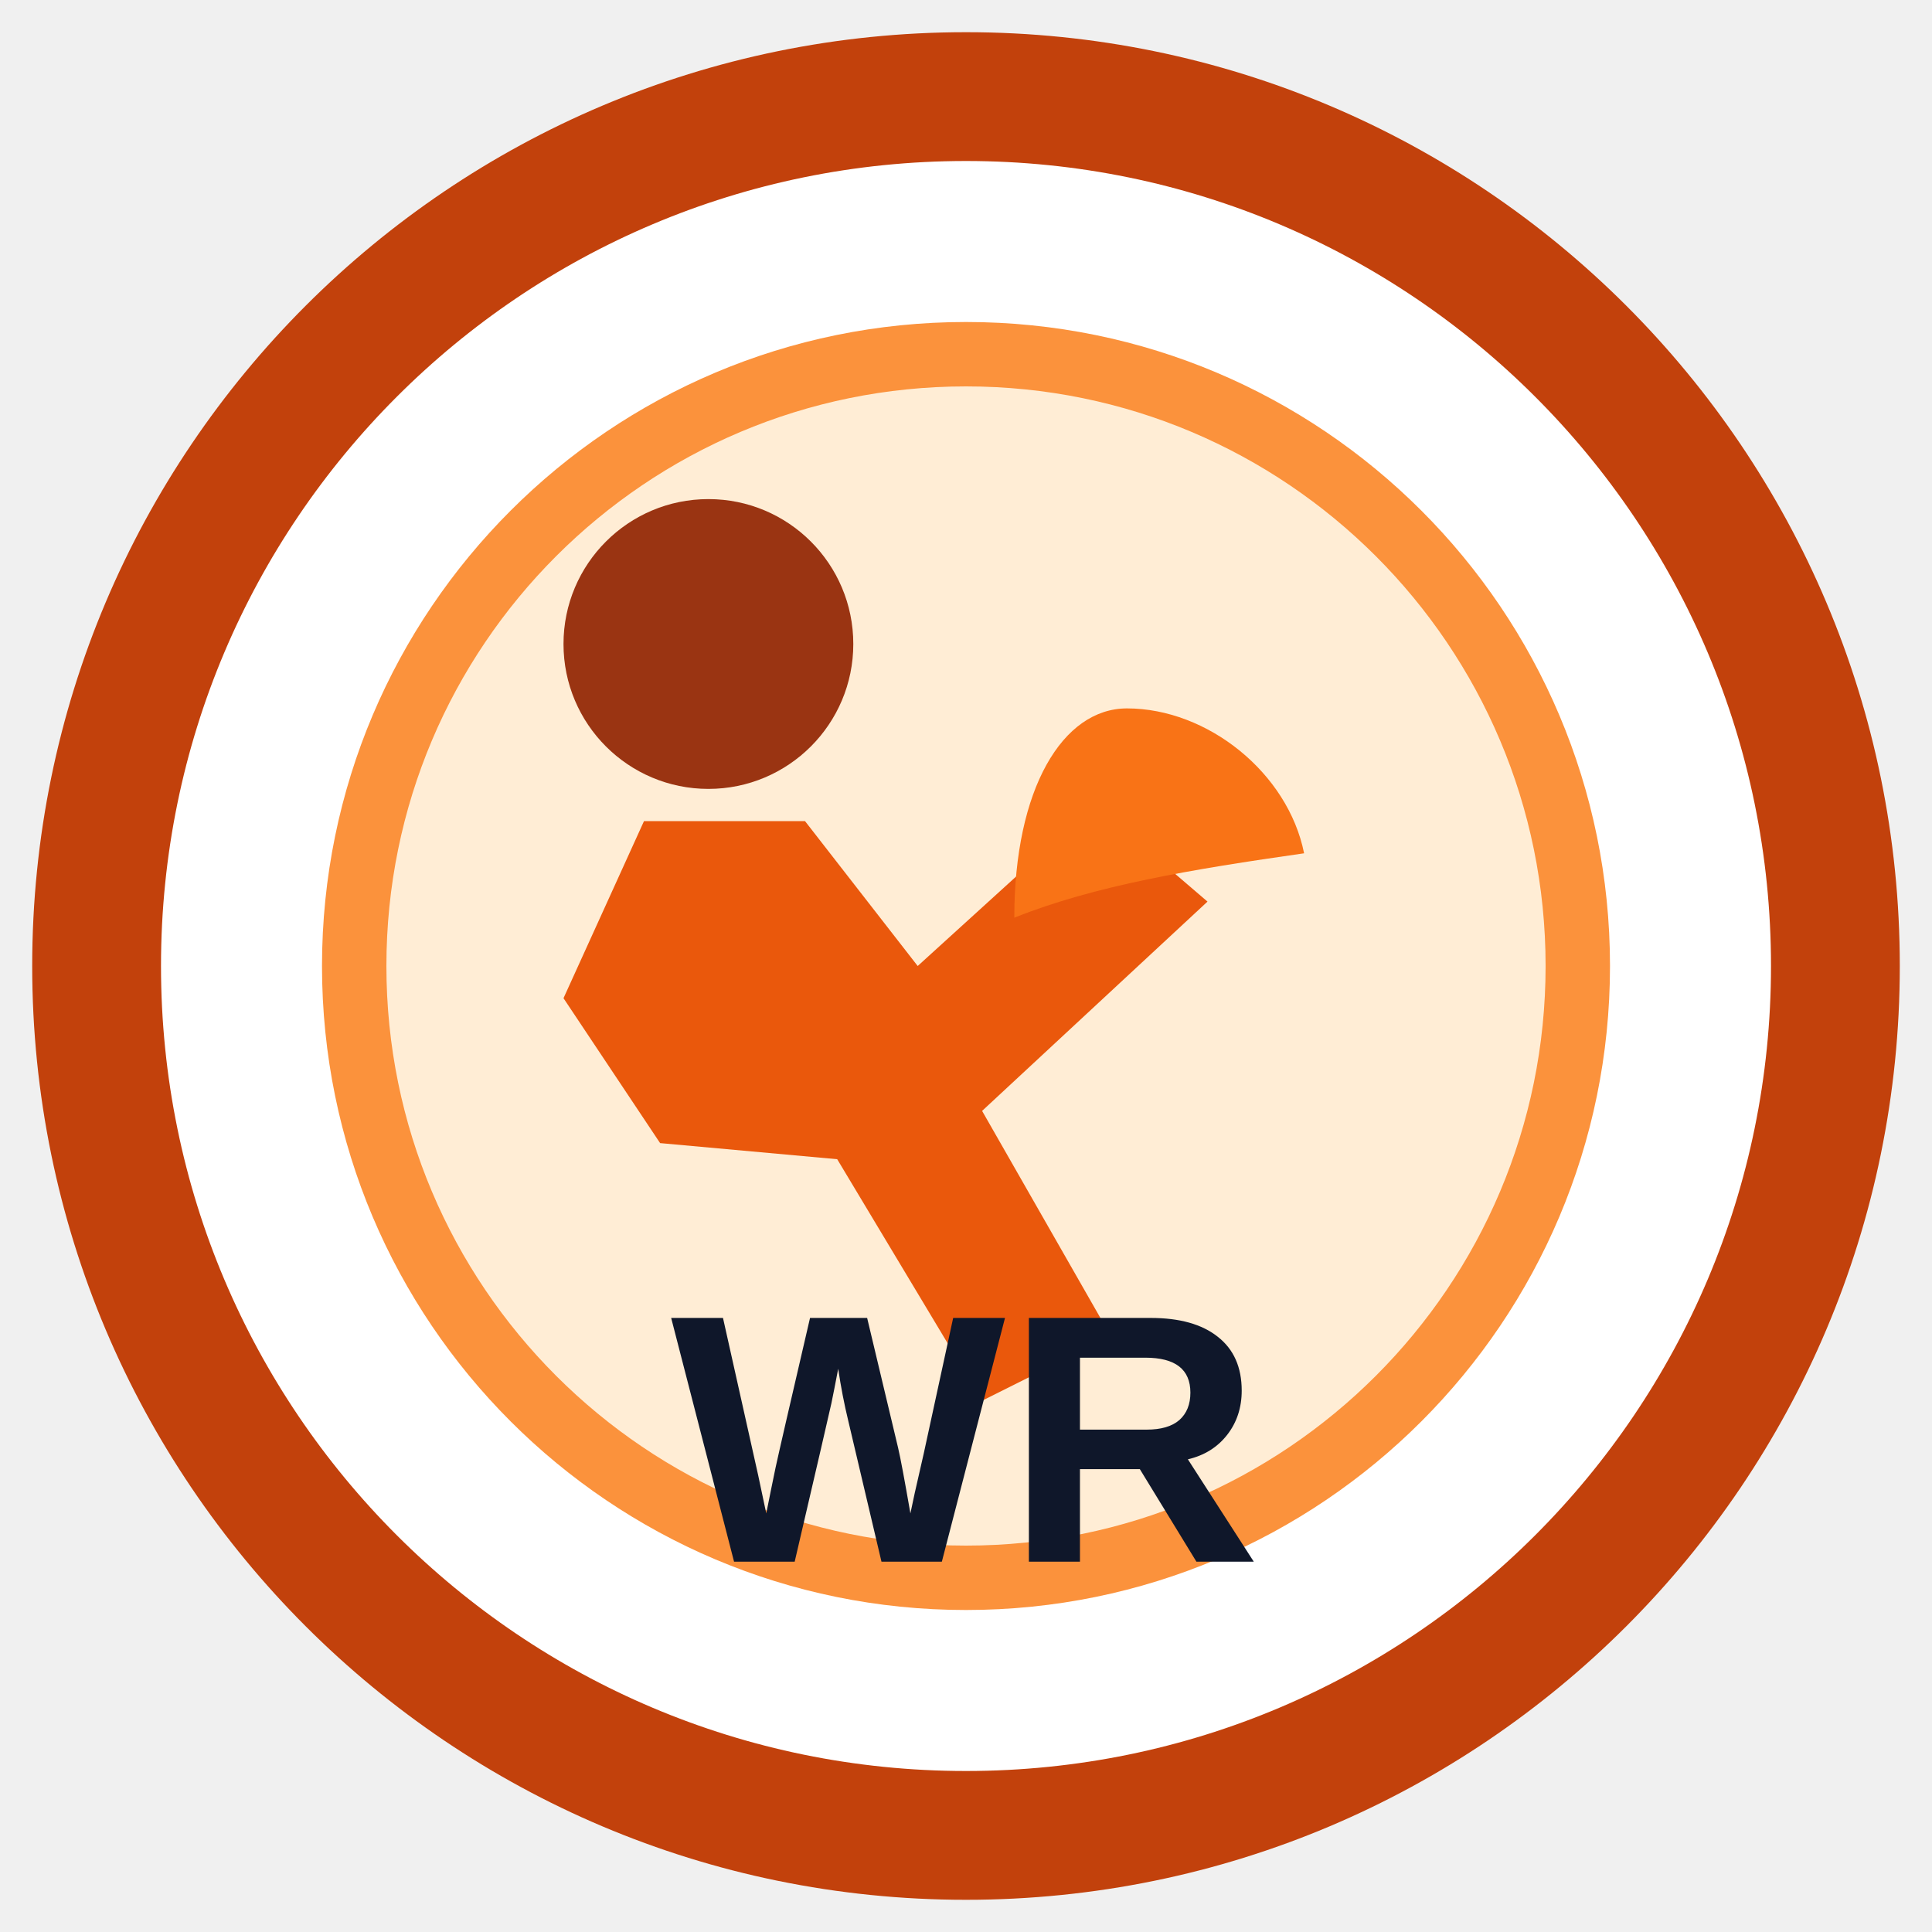
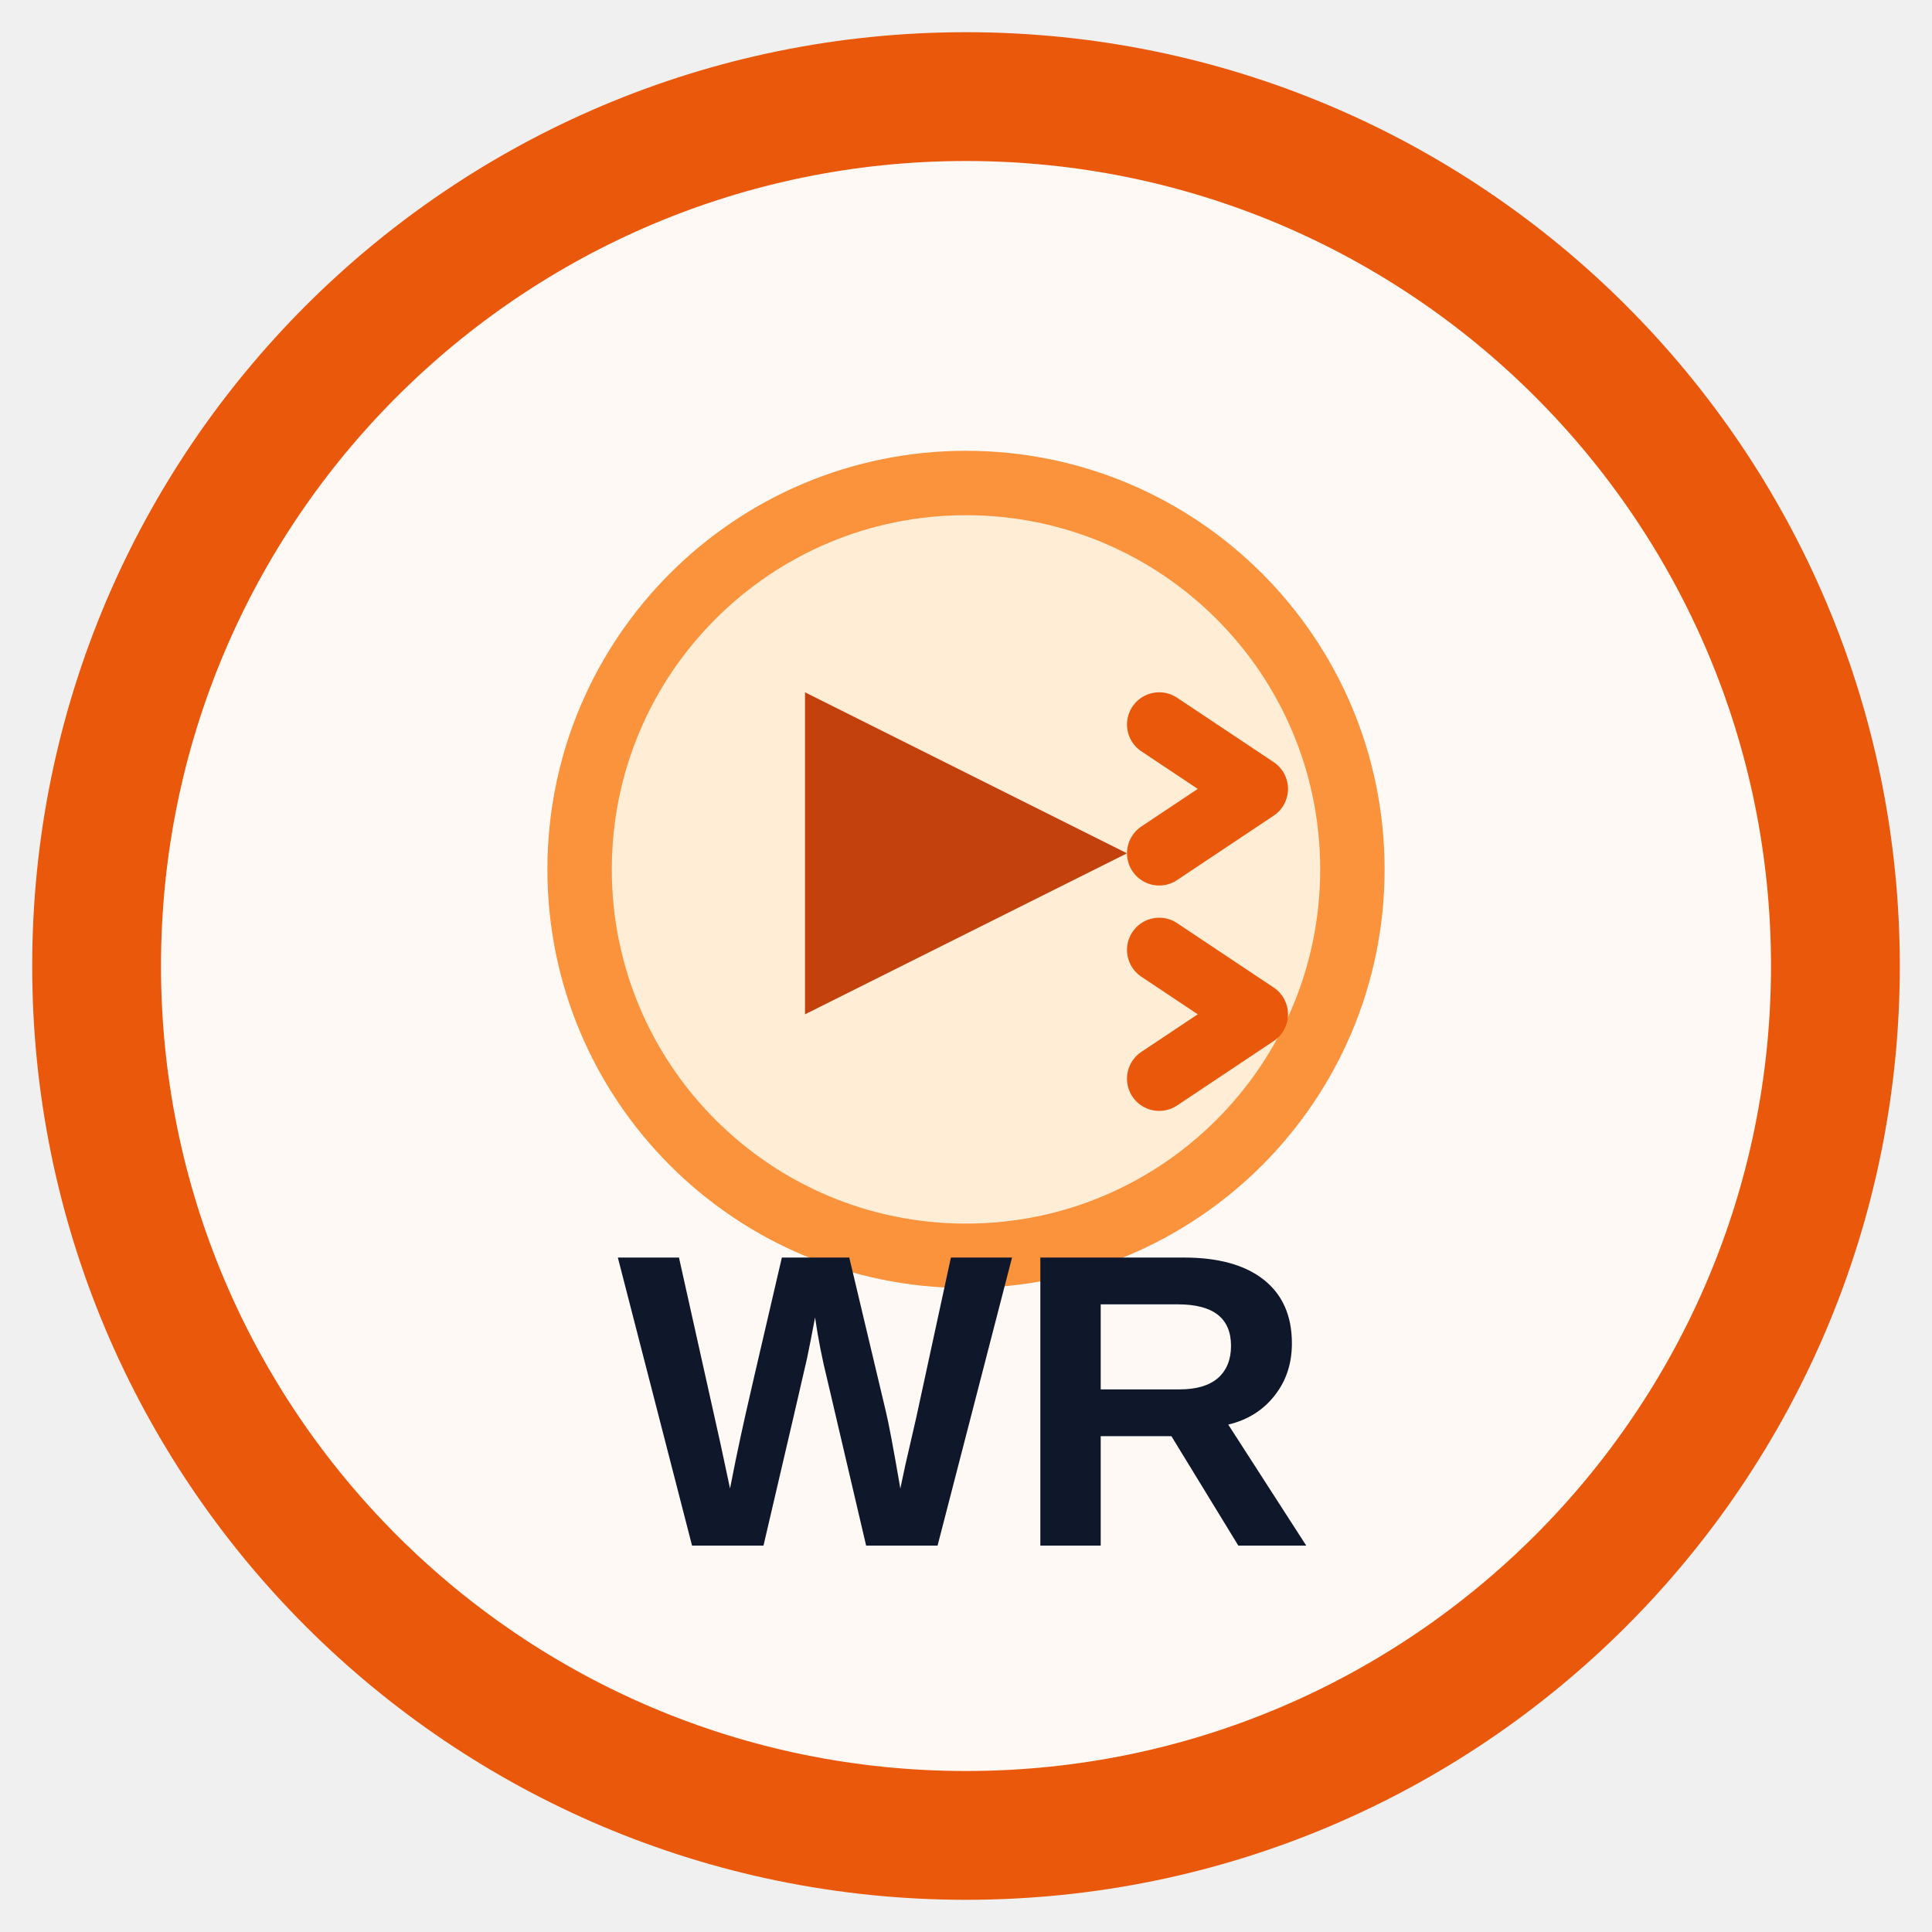
<svg xmlns="http://www.w3.org/2000/svg" viewBox="0 0 120 120" fill="none">
-   <circle cx="60" cy="60" r="54" fill="#fff" stroke="#c2410c" stroke-width="8" />
-   <circle cx="60" cy="60" r="38" fill="#ffedd5" stroke="#fb923c" stroke-width="4" />
-   <circle cx="44" cy="40" r="9" fill="#9a3412" />
-   <path d="M40 51h10l7 9 11-10 7 6-14 13 8 14-8 4-9-15-11-1-6-9 5-11z" fill="#ea580c" />
-   <path d="M70 44c5 0 10 4 11 9-7 1-13 2-18 4 0-8 3-13 7-13z" fill="#f97316" />
-   <text x="60" y="97" text-anchor="middle" font-family="Arial, sans-serif" font-size="22" font-weight="700" fill="#0f172a">WR</text>
+   <circle cx="60" cy="60" r="54" fill="#FFF9F5" stroke="#EA580C" stroke-width="8" />
+   <circle cx="60" cy="54" r="24" fill="#FFEDD5" stroke="#FB923C" stroke-width="4" />
+   <path d="M50 43l20 10-20 10V43z" fill="#C2410C" />
+   <path d="M72 45l6 4-6 4" stroke="#EA580C" stroke-width="4" stroke-linecap="round" stroke-linejoin="round" />
+   <path d="M72 59l6 4-6 4" stroke="#EA580C" stroke-width="4" stroke-linecap="round" stroke-linejoin="round" />
+   <text x="60" y="96" text-anchor="middle" font-family="Arial, sans-serif" font-size="26" font-weight="800" fill="#0F172A">WR</text>
</svg>
